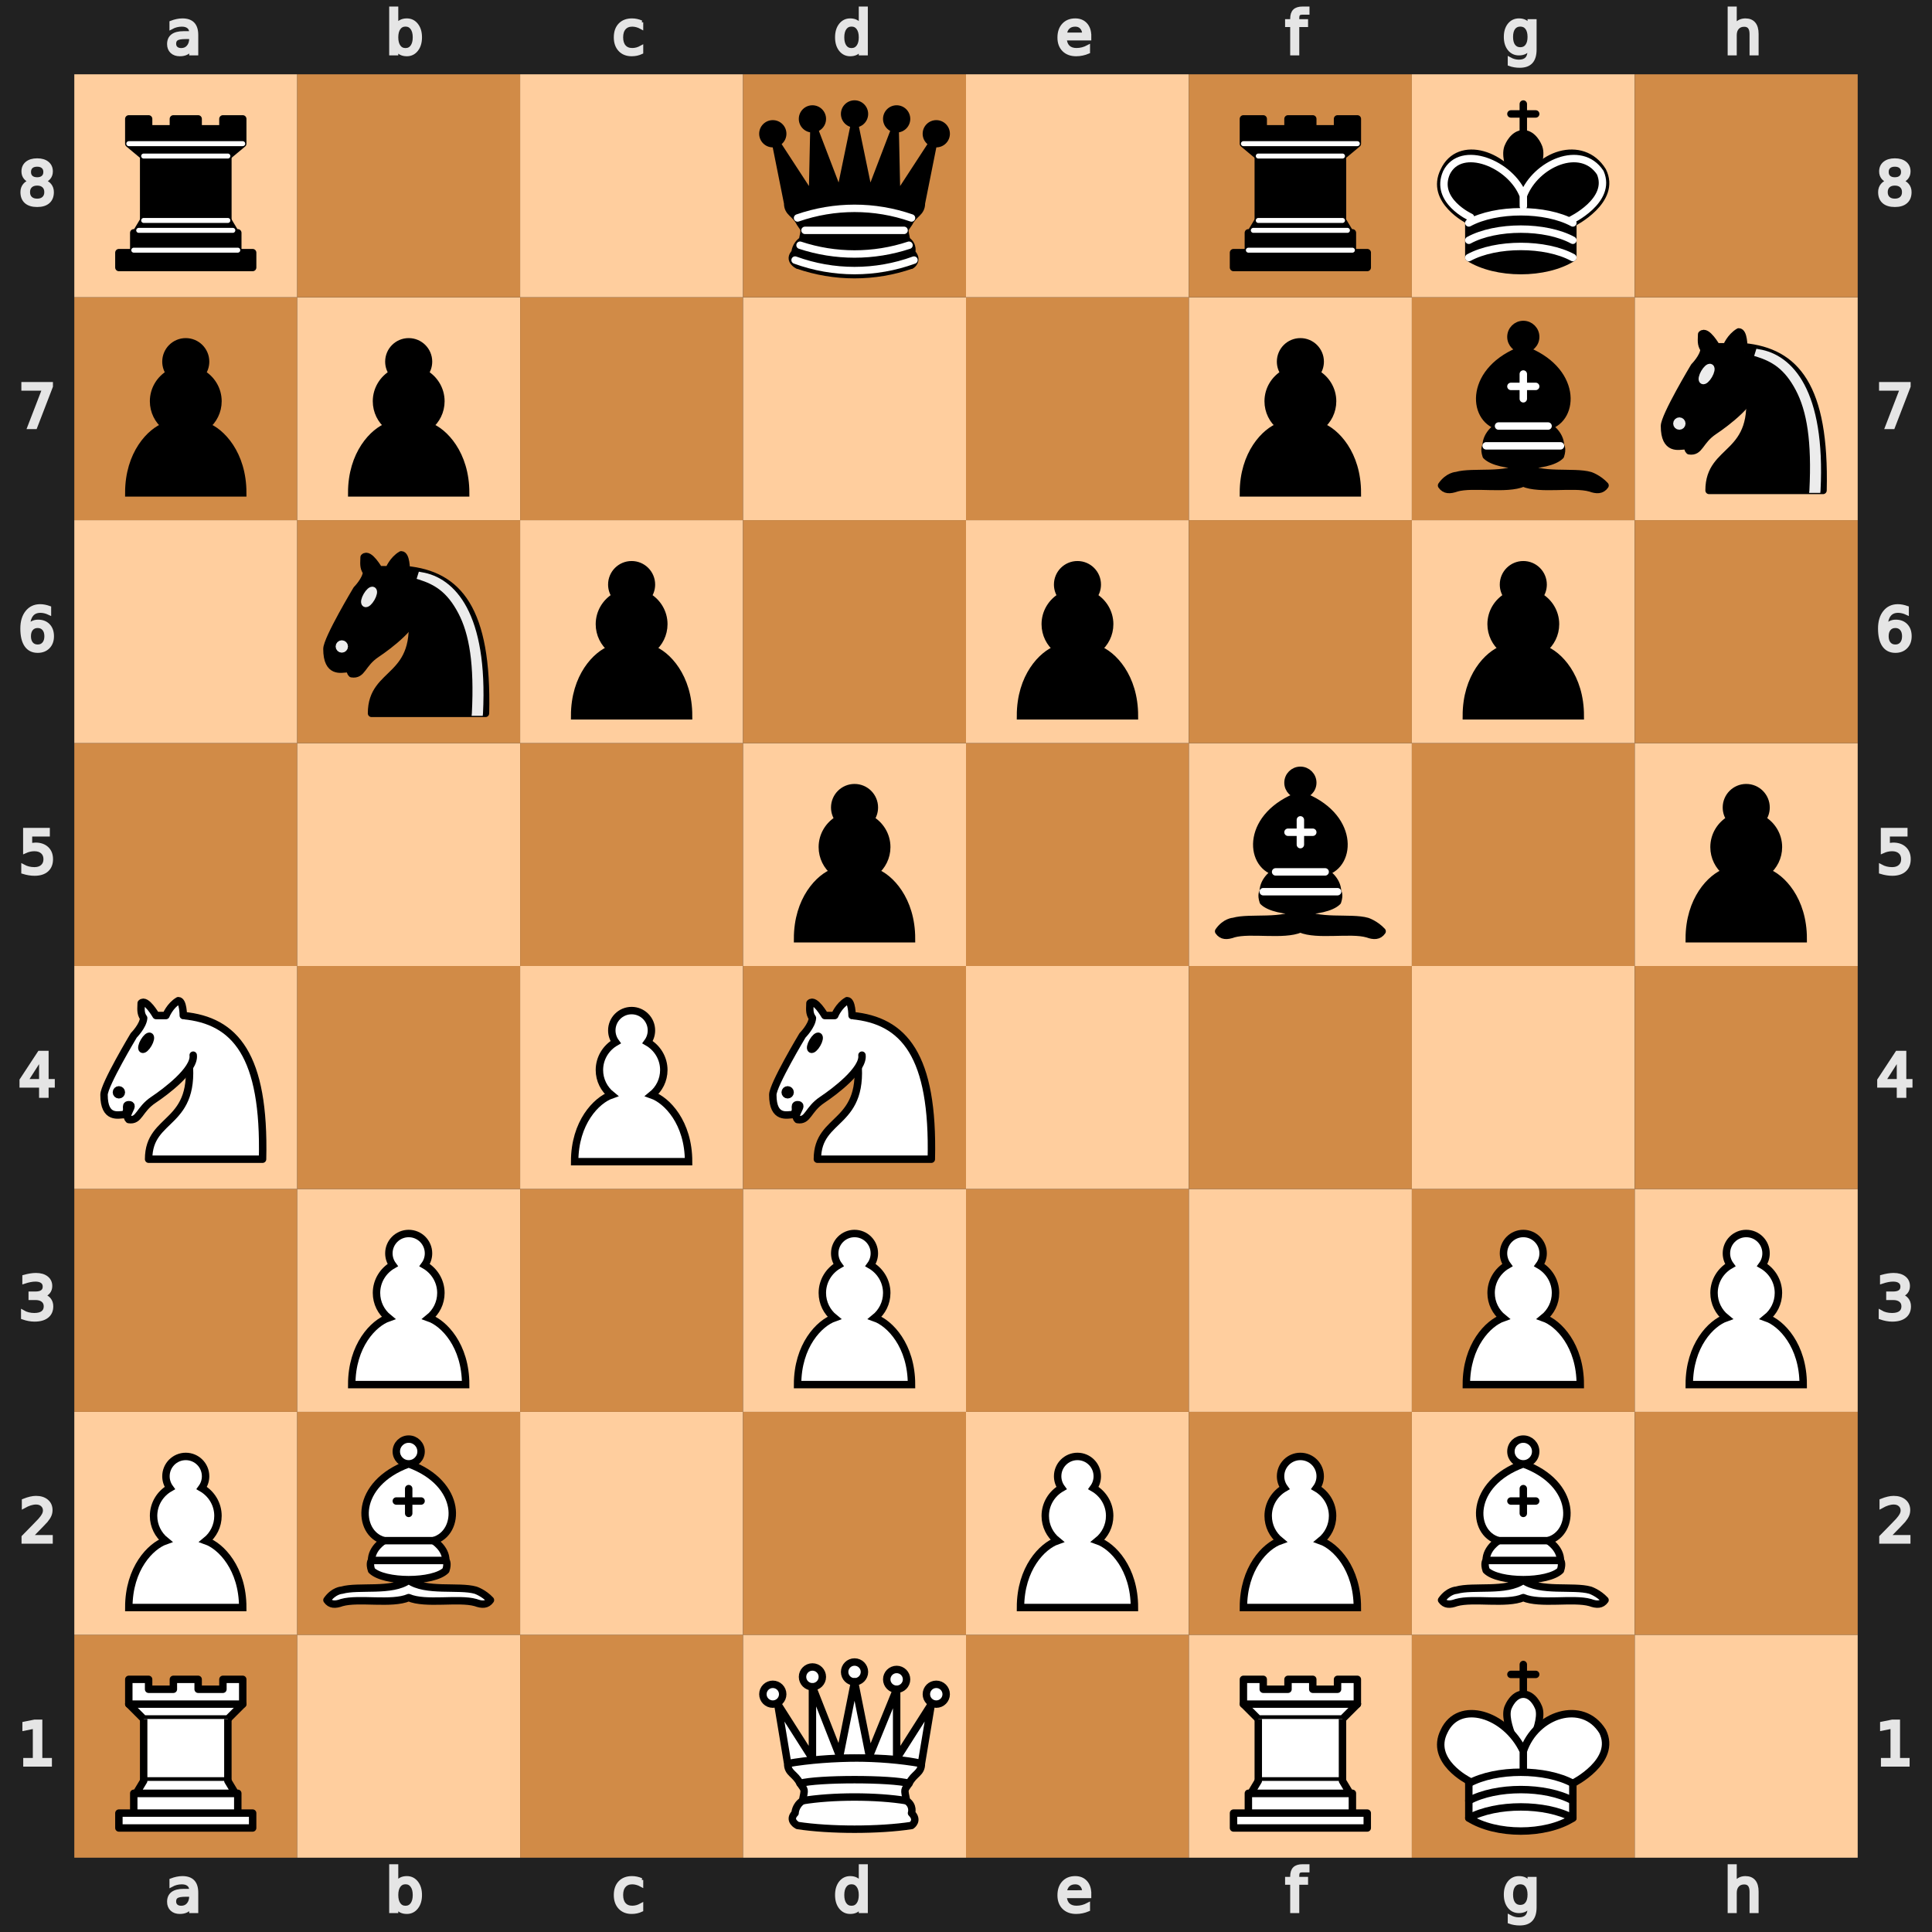
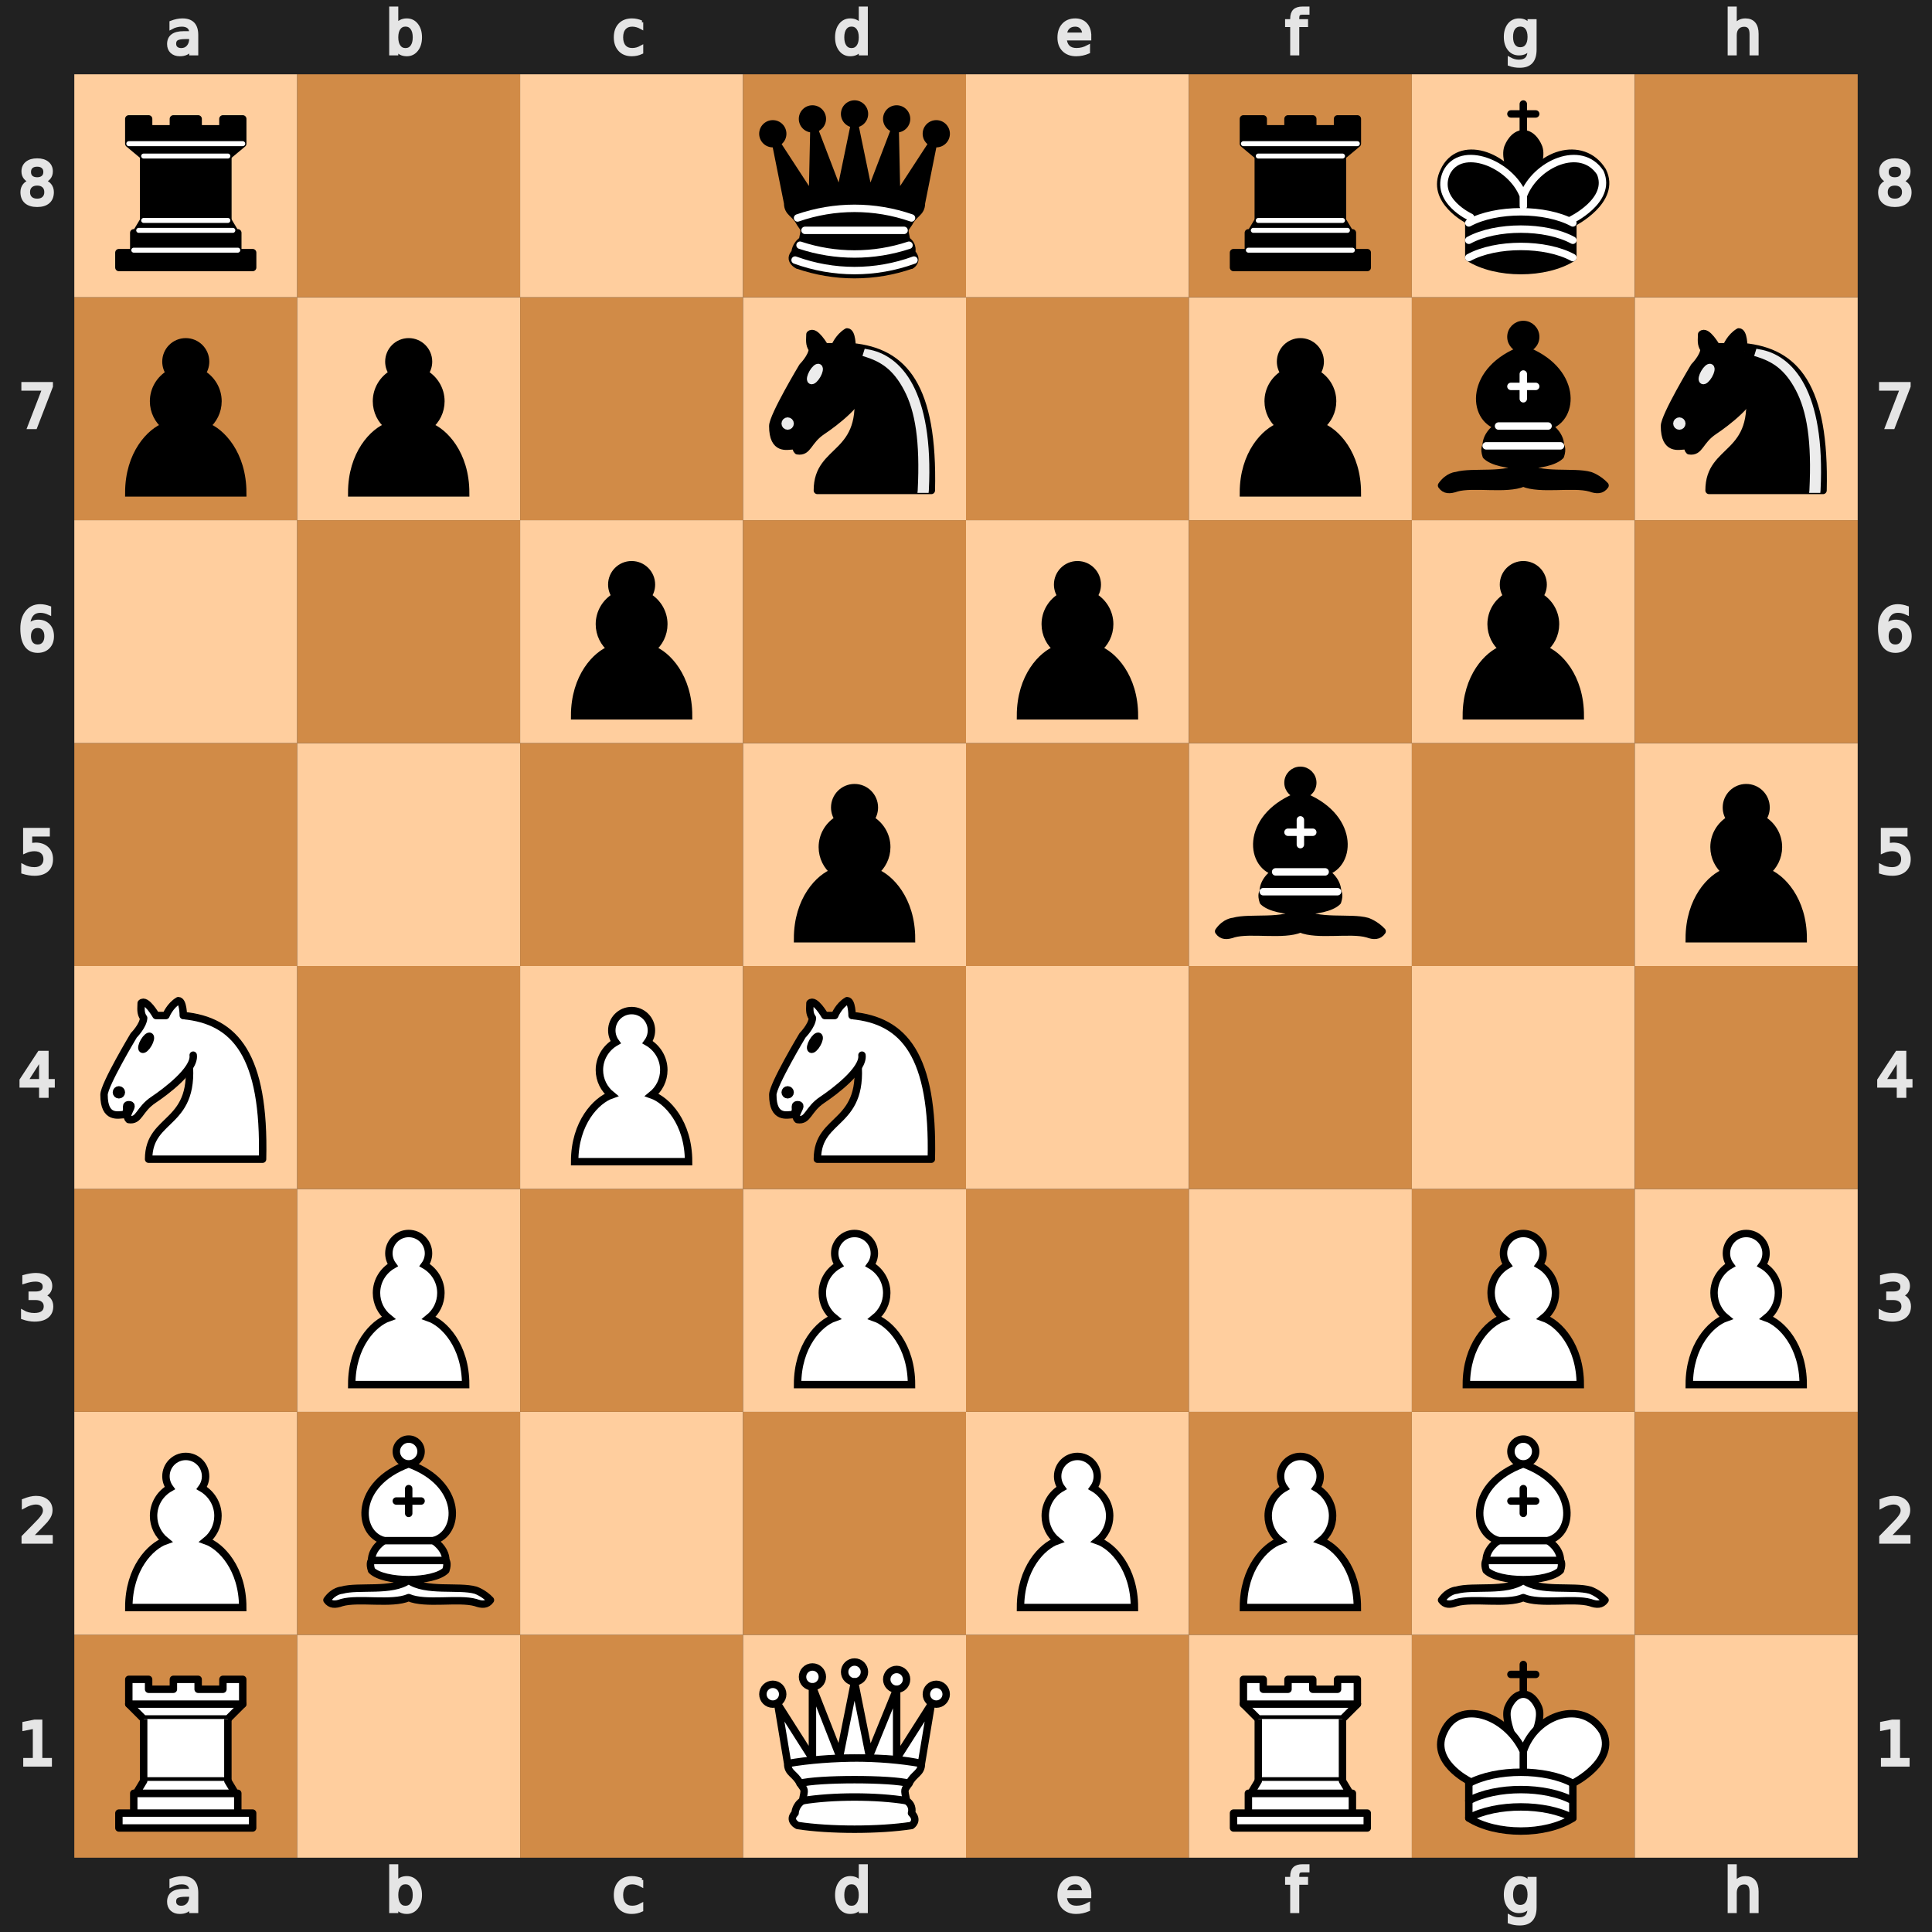
<svg xmlns="http://www.w3.org/2000/svg" xmlns:xlink="http://www.w3.org/1999/xlink" version="1.2" baseProfile="tiny" viewBox="0 0 390 390" width="350" height="350">
  <defs>
    <g id="white-pawn" class="white pawn">
      <path d="M22.5 9c-2.21 0-4 1.79-4 4 0 .89.29 1.71.78 2.38C17.33 16.5 16 18.59 16 21c0 2.03.94 3.84 2.41 5.03-3 1.06-7.41 5.55-7.41 13.47h23c0-7.92-4.41-12.41-7.41-13.47 1.47-1.19 2.41-3 2.41-5.03 0-2.41-1.33-4.5-3.28-5.62.49-.67.78-1.49.78-2.38 0-2.21-1.79-4-4-4z" fill="#fff" stroke="#000" stroke-width="1.5" stroke-linecap="round" />
    </g>
    <g id="white-knight" class="white knight" fill="none" fill-rule="evenodd" stroke="#000" stroke-width="1.5" stroke-linecap="round" stroke-linejoin="round">
      <path d="M 22,10 C 32.5,11 38.5,18 38,39 L 15,39 C 15,30 25,32.5 23,18" style="fill:#ffffff; stroke:#000000;" />
      <path d="M 24,18 C 24.38,20.91 18.45,25.37 16,27 C 13,29 13.18,31.34 11,31 C 9.958,30.06 12.41,27.96 11,28 C 10,28 11.19,29.23 10,30 C 9,30 5.997,31 6,26 C 6,24 12,14 12,14 C 12,14 13.89,12.1 14,10.5 C 13.27,9.506 13.5,8.5 13.5,7.5 C 14.5,6.5 16.5,10 16.5,10 L 18.5,10 C 18.5,10 19.28,8.008 21,7 C 22,7 22,10 22,10" style="fill:#ffffff; stroke:#000000;" />
      <path d="M 9.5 25.5 A 0.5 0.5 0 1 1 8.5,25.5 A 0.5 0.5 0 1 1 9.5 25.5 z" style="fill:#000000; stroke:#000000;" />
      <path d="M 15 15.5 A 0.5 1.5 0 1 1 14,15.5 A 0.5 1.5 0 1 1 15 15.5 z" transform="matrix(0.866,0.5,-0.5,0.866,9.693,-5.173)" style="fill:#000000; stroke:#000000;" />
    </g>
    <g id="white-bishop" class="white bishop" fill="none" fill-rule="evenodd" stroke="#000" stroke-width="1.5" stroke-linecap="round" stroke-linejoin="round">
      <g fill="#fff" stroke-linecap="butt">
        <path d="M9 36c3.39-.97 10.11.43 13.5-2 3.39 2.43 10.11 1.03 13.5 2 0 0 1.65.54 3 2-.68.97-1.65.99-3 .5-3.39-.97-10.11.46-13.5-1-3.39 1.46-10.11.03-13.5 1-1.354.49-2.323.47-3-.5 1.354-1.94 3-2 3-2zM15 32c2.5 2.5 12.5 2.5 15 0 .5-1.5 0-2 0-2 0-2.5-2.5-4-2.5-4 5.5-1.5 6-11.5-5-15.5-11 4-10.5 14-5 15.5 0 0-2.5 1.5-2.5 4 0 0-.5.5 0 2zM25 8a2.5 2.5 0 1 1-5 0 2.5 2.5 0 1 1 5 0z" />
      </g>
      <path d="M17.5 26h10M15 30h15m-7.5-14.5v5M20 18h5" stroke-linejoin="miter" />
    </g>
    <g id="white-rook" class="white rook" fill="#fff" fill-rule="evenodd" stroke="#000" stroke-width="1.5" stroke-linecap="round" stroke-linejoin="round">
      <path d="M9 39h27v-3H9v3zM12 36v-4h21v4H12zM11 14V9h4v2h5V9h5v2h5V9h4v5" stroke-linecap="butt" />
      <path d="M34 14l-3 3H14l-3-3" />
      <path d="M31 17v12.5H14V17" stroke-linecap="butt" stroke-linejoin="miter" />
      <path d="M31 29.5l1.5 2.5h-20l1.5-2.5" />
      <path d="M11 14h23" fill="none" stroke-linejoin="miter" />
    </g>
    <g id="white-queen" class="white queen" fill="#fff" fill-rule="evenodd" stroke="#000" stroke-width="1.5" stroke-linecap="round" stroke-linejoin="round">
      <path d="M8 12a2 2 0 1 1-4 0 2 2 0 1 1 4 0zM24.5 7.5a2 2 0 1 1-4 0 2 2 0 1 1 4 0zM41 12a2 2 0 1 1-4 0 2 2 0 1 1 4 0zM16 8.5a2 2 0 1 1-4 0 2 2 0 1 1 4 0zM33 9a2 2 0 1 1-4 0 2 2 0 1 1 4 0z" />
      <path d="M9 26c8.5-1.5 21-1.5 27 0l2-12-7 11V11l-5.5 13.5-3-15-3 15-5.5-14V25L7 14l2 12zM9 26c0 2 1.5 2 2.5 4 1 1.5 1 1 .5 3.5-1.5 1-1.5 2.5-1.5 2.5-1.5 1.5.5 2.5.5 2.5 6.5 1 16.5 1 23 0 0 0 1.5-1 0-2.5 0 0 .5-1.5-1-2.5-.5-2.5-.5-2 .5-3.5 1-2 2.5-2 2.5-4-8.5-1.5-18.5-1.5-27 0z" stroke-linecap="butt" />
      <path d="M11.5 30c3.5-1 18.5-1 22 0M12 33.5c6-1 15-1 21 0" fill="none" />
    </g>
    <g id="white-king" class="white king" fill="none" fill-rule="evenodd" stroke="#000" stroke-width="1.5" stroke-linecap="round" stroke-linejoin="round">
      <path d="M22.5 11.63V6M20 8h5" stroke-linejoin="miter" />
      <path d="M22.5 25s4.5-7.5 3-10.5c0 0-1-2.5-3-2.5s-3 2.5-3 2.5c-1.5 3 3 10.5 3 10.5" fill="#fff" stroke-linecap="butt" stroke-linejoin="miter" />
      <path d="M11.5 37c5.5 3.5 15.5 3.5 21 0v-7s9-4.5 6-10.5c-4-6.5-13.5-3.5-16 4V27v-3.5c-3.5-7.5-13-10.5-16-4-3 6 5 10 5 10V37z" fill="#fff" />
      <path d="M11.5 30c5.5-3 15.5-3 21 0m-21 3.5c5.5-3 15.5-3 21 0m-21 3.5c5.5-3 15.5-3 21 0" />
    </g>
    <g id="black-pawn" class="black pawn">
      <path d="M22.5 9c-2.21 0-4 1.79-4 4 0 .89.29 1.71.78 2.38C17.33 16.5 16 18.59 16 21c0 2.03.94 3.84 2.41 5.03-3 1.06-7.41 5.55-7.41 13.47h23c0-7.92-4.41-12.41-7.41-13.47 1.47-1.19 2.41-3 2.41-5.03 0-2.41-1.33-4.5-3.28-5.62.49-.67.78-1.49.78-2.38 0-2.21-1.79-4-4-4z" stroke="#000" stroke-width="1.5" stroke-linecap="round" />
    </g>
    <g id="black-knight" class="black knight" fill="none" fill-rule="evenodd" stroke="#000" stroke-width="1.5" stroke-linecap="round" stroke-linejoin="round">
      <path d="M 22,10 C 32.5,11 38.5,18 38,39 L 15,39 C 15,30 25,32.5 23,18" style="fill:#000000; stroke:#000000;" />
      <path d="M 24,18 C 24.38,20.91 18.45,25.37 16,27 C 13,29 13.18,31.34 11,31 C 9.958,30.06 12.41,27.96 11,28 C 10,28 11.19,29.23 10,30 C 9,30 5.997,31 6,26 C 6,24 12,14 12,14 C 12,14 13.89,12.1 14,10.5 C 13.27,9.506 13.5,8.5 13.5,7.5 C 14.5,6.5 16.5,10 16.5,10 L 18.5,10 C 18.5,10 19.28,8.008 21,7 C 22,7 22,10 22,10" style="fill:#000000; stroke:#000000;" />
      <path d="M 9.5 25.5 A 0.5 0.5 0 1 1 8.5,25.5 A 0.5 0.5 0 1 1 9.5 25.5 z" style="fill:#ececec; stroke:#ececec;" />
      <path d="M 15 15.5 A 0.5 1.5 0 1 1 14,15.5 A 0.5 1.5 0 1 1 15 15.5 z" transform="matrix(0.866,0.5,-0.5,0.866,9.693,-5.173)" style="fill:#ececec; stroke:#ececec;" />
      <path d="M 24.55,10.4 L 24.1,11.85 L 24.6,12 C 27.75,13 30.25,14.49 32.5,18.75 C 34.75,23.01 35.75,29.06 35.25,39 L 35.2,39.5 L 37.45,39.5 L 37.5,39 C 38,28.94 36.62,22.15 34.25,17.66 C 31.88,13.17 28.46,11.02 25.06,10.5 L 24.55,10.4 z " style="fill:#ececec; stroke:none;" />
    </g>
    <g id="black-bishop" class="black bishop" fill="none" fill-rule="evenodd" stroke="#000" stroke-width="1.5" stroke-linecap="round" stroke-linejoin="round">
      <path d="M9 36c3.39-.97 10.11.43 13.5-2 3.39 2.43 10.11 1.03 13.5 2 0 0 1.65.54 3 2-.68.97-1.65.99-3 .5-3.39-.97-10.11.46-13.5-1-3.39 1.46-10.11.03-13.5 1-1.354.49-2.323.47-3-.5 1.354-1.94 3-2 3-2zm6-4c2.5 2.5 12.5 2.5 15 0 .5-1.5 0-2 0-2 0-2.5-2.5-4-2.5-4 5.5-1.5 6-11.5-5-15.5-11 4-10.5 14-5 15.5 0 0-2.5 1.5-2.5 4 0 0-.5.5 0 2zM25 8a2.5 2.5 0 1 1-5 0 2.5 2.5 0 1 1 5 0z" fill="#000" stroke-linecap="butt" />
      <path d="M17.5 26h10M15 30h15m-7.5-14.5v5M20 18h5" stroke="#fff" stroke-linejoin="miter" />
    </g>
    <g id="black-rook" class="black rook" fill="#000" fill-rule="evenodd" stroke="#000" stroke-width="1.5" stroke-linecap="round" stroke-linejoin="round">
      <path d="M9 39h27v-3H9v3zM12.5 32l1.5-2.5h17l1.5 2.5h-20zM12 36v-4h21v4H12z" stroke-linecap="butt" />
      <path d="M14 29.5v-13h17v13H14z" stroke-linecap="butt" stroke-linejoin="miter" />
      <path d="M14 16.5L11 14h23l-3 2.5H14zM11 14V9h4v2h5V9h5v2h5V9h4v5H11z" stroke-linecap="butt" />
      <path d="M12 35.5h21M13 31.5h19M14 29.5h17M14 16.5h17M11 14h23" fill="none" stroke="#fff" stroke-width="1" stroke-linejoin="miter" />
    </g>
    <g id="black-queen" class="black queen" fill="#000" fill-rule="evenodd" stroke="#000" stroke-width="1.5" stroke-linecap="round" stroke-linejoin="round">
      <g fill="#000" stroke="none">
        <circle cx="6" cy="12" r="2.75" />
        <circle cx="14" cy="9" r="2.75" />
        <circle cx="22.5" cy="8" r="2.75" />
        <circle cx="31" cy="9" r="2.75" />
        <circle cx="39" cy="12" r="2.75" />
      </g>
      <path d="M9 26c8.5-1.5 21-1.5 27 0l2.5-12.5L31 25l-.3-14.1-5.2 13.6-3-14.5-3 14.5-5.2-13.6L14 25 6.5 13.5 9 26zM9 26c0 2 1.5 2 2.5 4 1 1.5 1 1 .5 3.5-1.5 1-1.5 2.5-1.5 2.5-1.5 1.5.5 2.5.5 2.5 6.5 1 16.5 1 23 0 0 0 1.5-1 0-2.5 0 0 .5-1.5-1-2.5-.5-2.5-.5-2 .5-3.5 1-2 2.5-2 2.5-4-8.5-1.5-18.5-1.5-27 0z" stroke-linecap="butt" />
      <path d="M11 38.5a35 35 1 0 0 23 0" fill="none" stroke-linecap="butt" />
      <path d="M11 29a35 35 1 0 1 23 0M12.5 31.5h20M11.5 34.5a35 35 1 0 0 22 0M10.5 37.5a35 35 1 0 0 24 0" fill="none" stroke="#fff" />
    </g>
    <g id="black-king" class="black king" fill="none" fill-rule="evenodd" stroke="#000" stroke-width="1.5" stroke-linecap="round" stroke-linejoin="round">
      <path d="M22.5 11.63V6" stroke-linejoin="miter" />
      <path d="M22.5 25s4.5-7.5 3-10.5c0 0-1-2.5-3-2.5s-3 2.5-3 2.5c-1.5 3 3 10.5 3 10.5" fill="#000" stroke-linecap="butt" stroke-linejoin="miter" />
      <path d="M11.5 37c5.5 3.5 15.5 3.5 21 0v-7s9-4.5 6-10.5c-4-6.5-13.5-3.5-16 4V27v-3.5c-3.5-7.5-13-10.5-16-4-3 6 5 10 5 10V37z" fill="#000" />
      <path d="M20 8h5" stroke-linejoin="miter" />
      <path d="M32 29.5s8.5-4 6.03-9.65C34.15 14 25 18 22.5 24.5l.01 2.1-.01-2.1C20 18 9.906 14 6.997 19.85c-2.497 5.65 4.853 9 4.853 9M11.5 30c5.5-3 15.5-3 21 0m-21 3.5c5.5-3 15.5-3 21 0m-21 3.5c5.5-3 15.5-3 21 0" stroke="#fff" />
    </g>
  </defs>
  <rect x="0" y="0" width="390" height="390" fill="#212121" />
  <g transform="translate(20, 0) scale(0.75, 0.75)" fill="#e5e5e5" stroke="#e5e5e5">
    <path d="M23.328 10.016q-1.742 0-2.414.398-.672.398-.672 1.36 0 .765.5 1.218.508.445 1.375.445 1.196 0 1.914-.843.727-.852.727-2.258v-.32zm2.867-.594v4.992h-1.437v-1.328q-.492.797-1.227 1.18-.734.375-1.797.375-1.343 0-2.14-.75-.79-.758-.79-2.024 0-1.476.985-2.226.992-.75 2.953-.75h2.016V8.75q0-.992-.656-1.531-.649-.547-1.829-.547-.75 0-1.46.18-.711.18-1.368.539V6.062q.79-.304 1.532-.453.742-.156 1.445-.156 1.898 0 2.836.984.937.985.937 2.985z" />
  </g>
  <g transform="translate(20, 375) scale(0.75, 0.75)" fill="#e5e5e5" stroke="#e5e5e5">
    <path d="M23.328 10.016q-1.742 0-2.414.398-.672.398-.672 1.36 0 .765.5 1.218.508.445 1.375.445 1.196 0 1.914-.843.727-.852.727-2.258v-.32zm2.867-.594v4.992h-1.437v-1.328q-.492.797-1.227 1.18-.734.375-1.797.375-1.343 0-2.14-.75-.79-.758-.79-2.024 0-1.476.985-2.226.992-.75 2.953-.75h2.016V8.75q0-.992-.656-1.531-.649-.547-1.829-.547-.75 0-1.46.18-.711.18-1.368.539V6.062q.79-.304 1.532-.453.742-.156 1.445-.156 1.898 0 2.836.984.937.985.937 2.985z" />
  </g>
  <g transform="translate(65, 0) scale(0.75, 0.75)" fill="#e5e5e5" stroke="#e5e5e5">
    <path d="M24.922 10.047q0-1.586-.656-2.485-.649-.906-1.79-.906-1.14 0-1.796.906-.649.899-.649 2.485 0 1.586.649 2.492.656.898 1.797.898 1.14 0 1.789-.898.656-.906.656-2.492zm-4.89-3.055q.452-.781 1.14-1.156.695-.383 1.656-.383 1.594 0 2.586 1.266 1 1.265 1 3.328 0 2.062-1 3.328-.992 1.266-2.586 1.266-.96 0-1.656-.375-.688-.383-1.14-1.164v1.312h-1.446V2.258h1.445z" />
  </g>
  <g transform="translate(65, 375) scale(0.75, 0.75)" fill="#e5e5e5" stroke="#e5e5e5">
    <path d="M24.922 10.047q0-1.586-.656-2.485-.649-.906-1.79-.906-1.14 0-1.796.906-.649.899-.649 2.485 0 1.586.649 2.492.656.898 1.797.898 1.14 0 1.789-.898.656-.906.656-2.492zm-4.89-3.055q.452-.781 1.14-1.156.695-.383 1.656-.383 1.594 0 2.586 1.266 1 1.265 1 3.328 0 2.062-1 3.328-.992 1.266-2.586 1.266-.96 0-1.656-.375-.688-.383-1.14-1.164v1.312h-1.446V2.258h1.445z" />
  </g>
  <g transform="translate(110, 0) scale(0.75, 0.75)" fill="#e5e5e5" stroke="#e5e5e5">
    <path d="M25.96 6v1.344q-.608-.336-1.226-.5-.609-.172-1.234-.172-1.398 0-2.172.89-.773.883-.773 2.485 0 1.601.773 2.492.774.883 2.172.883.625 0 1.234-.164.618-.172 1.227-.508v1.328q-.602.281-1.25.422-.64.14-1.367.14-1.977 0-3.14-1.242-1.165-1.242-1.165-3.351 0-2.14 1.172-3.367 1.18-1.227 3.227-1.227.664 0 1.296.14.633.134 1.227.407z" />
  </g>
  <g transform="translate(110, 375) scale(0.75, 0.75)" fill="#e5e5e5" stroke="#e5e5e5">
    <path d="M25.96 6v1.344q-.608-.336-1.226-.5-.609-.172-1.234-.172-1.398 0-2.172.89-.773.883-.773 2.485 0 1.601.773 2.492.774.883 2.172.883.625 0 1.234-.164.618-.172 1.227-.508v1.328q-.602.281-1.25.422-.64.14-1.367.14-1.977 0-3.14-1.242-1.165-1.242-1.165-3.351 0-2.14 1.172-3.367 1.18-1.227 3.227-1.227.664 0 1.296.14.633.134 1.227.407z" />
  </g>
  <g transform="translate(155, 0) scale(0.75, 0.75)" fill="#e5e5e5" stroke="#e5e5e5">
    <path d="M24.973 6.992V2.258h1.437v12.156h-1.437v-1.312q-.453.78-1.149 1.164-.687.375-1.656.375-1.586 0-2.586-1.266-.992-1.266-.992-3.328 0-2.063.992-3.328 1-1.266 2.586-1.266.969 0 1.656.383.696.375 1.149 1.156zm-4.899 3.055q0 1.586.649 2.492.656.898 1.797.898 1.14 0 1.796-.898.657-.906.657-2.492 0-1.586-.657-2.485-.656-.906-1.796-.906-1.141 0-1.797.906-.649.899-.649 2.485z" />
  </g>
  <g transform="translate(155, 375) scale(0.75, 0.75)" fill="#e5e5e5" stroke="#e5e5e5">
    <path d="M24.973 6.992V2.258h1.437v12.156h-1.437v-1.312q-.453.78-1.149 1.164-.687.375-1.656.375-1.586 0-2.586-1.266-.992-1.266-.992-3.328 0-2.063.992-3.328 1-1.266 2.586-1.266.969 0 1.656.383.696.375 1.149 1.156zm-4.899 3.055q0 1.586.649 2.492.656.898 1.797.898 1.14 0 1.796-.898.657-.906.657-2.492 0-1.586-.657-2.485-.656-.906-1.796-.906-1.141 0-1.797.906-.649.899-.649 2.485z" />
  </g>
  <g transform="translate(200, 0) scale(0.75, 0.75)" fill="#e5e5e5" stroke="#e5e5e5">
    <path d="M26.555 9.68v.703h-6.61q.094 1.484.89 2.265.806.774 2.235.774.828 0 1.602-.203.781-.203 1.547-.61v1.36q-.774.328-1.586.5-.813.172-1.649.172-2.093 0-3.32-1.22-1.219-1.218-1.219-3.296 0-2.148 1.157-3.406 1.164-1.266 3.132-1.266 1.766 0 2.79 1.14 1.03 1.134 1.03 3.087zm-1.438-.422q-.015-1.18-.664-1.883-.64-.703-1.703-.703-1.203 0-1.93.68-.718.68-.828 1.914z" />
  </g>
  <g transform="translate(200, 375) scale(0.75, 0.75)" fill="#e5e5e5" stroke="#e5e5e5">
    <path d="M26.555 9.68v.703h-6.61q.094 1.484.89 2.265.806.774 2.235.774.828 0 1.602-.203.781-.203 1.547-.61v1.36q-.774.328-1.586.5-.813.172-1.649.172-2.093 0-3.32-1.22-1.219-1.218-1.219-3.296 0-2.148 1.157-3.406 1.164-1.266 3.132-1.266 1.766 0 2.79 1.14 1.03 1.134 1.03 3.087zm-1.438-.422q-.015-1.18-.664-1.883-.64-.703-1.703-.703-1.203 0-1.93.68-.718.68-.828 1.914z" />
  </g>
  <g transform="translate(245, 0) scale(0.75, 0.75)" fill="#e5e5e5" stroke="#e5e5e5">
    <path d="M25.285 2.258v1.195H23.91q-.773 0-1.078.313-.297.312-.297 1.125v.773h2.367v1.117h-2.367v7.633H21.09V6.781h-1.375V5.664h1.375v-.61q0-1.46.68-2.124.68-.672 2.156-.672z" />
  </g>
  <g transform="translate(245, 375) scale(0.75, 0.75)" fill="#e5e5e5" stroke="#e5e5e5">
    <path d="M25.285 2.258v1.195H23.91q-.773 0-1.078.313-.297.312-.297 1.125v.773h2.367v1.117h-2.367v7.633H21.09V6.781h-1.375V5.664h1.375v-.61q0-1.46.68-2.124.68-.672 2.156-.672z" />
  </g>
  <g transform="translate(290, 0) scale(0.75, 0.75)" fill="#e5e5e5" stroke="#e5e5e5">
    <path d="M24.973 9.937q0-1.562-.649-2.421-.64-.86-1.804-.86-1.157 0-1.805.86-.64.859-.64 2.421 0 1.555.64 2.415.648.859 1.805.859 1.164 0 1.804-.86.649-.859.649-2.414zm1.437 3.391q0 2.234-.992 3.32-.992 1.094-3.04 1.094-.757 0-1.429-.117-.672-.11-1.304-.344v-1.398q.632.344 1.25.508.617.164 1.257.164 1.414 0 2.118-.743.703-.734.703-2.226v-.711q-.446.773-1.141 1.156-.695.383-1.664.383-1.61 0-2.594-1.227-.984-1.226-.984-3.25 0-2.03.984-3.257.985-1.227 2.594-1.227.969 0 1.664.383t1.14 1.156V5.664h1.438z" />
  </g>
  <g transform="translate(290, 375) scale(0.75, 0.75)" fill="#e5e5e5" stroke="#e5e5e5">
    <path d="M24.973 9.937q0-1.562-.649-2.421-.64-.86-1.804-.86-1.157 0-1.805.86-.64.859-.64 2.421 0 1.555.64 2.415.648.859 1.805.859 1.164 0 1.804-.86.649-.859.649-2.414zm1.437 3.391q0 2.234-.992 3.32-.992 1.094-3.04 1.094-.757 0-1.429-.117-.672-.11-1.304-.344v-1.398q.632.344 1.25.508.617.164 1.257.164 1.414 0 2.118-.743.703-.734.703-2.226v-.711q-.446.773-1.141 1.156-.695.383-1.664.383-1.61 0-2.594-1.227-.984-1.226-.984-3.25 0-2.03.984-3.257.985-1.227 2.594-1.227.969 0 1.664.383t1.14 1.156V5.664h1.438z" />
  </g>
  <g transform="translate(335, 0) scale(0.75, 0.75)" fill="#e5e5e5" stroke="#e5e5e5">
    <path d="M26.164 9.133v5.281h-1.437V9.18q0-1.243-.485-1.86-.484-.617-1.453-.617-1.164 0-1.836.742-.672.742-.672 2.024v4.945h-1.445V2.258h1.445v4.765q.516-.789 1.211-1.18.703-.39 1.617-.39 1.508 0 2.282.938.773.93.773 2.742z" />
  </g>
  <g transform="translate(335, 375) scale(0.75, 0.75)" fill="#e5e5e5" stroke="#e5e5e5">
    <path d="M26.164 9.133v5.281h-1.437V9.18q0-1.243-.485-1.86-.484-.617-1.453-.617-1.164 0-1.836.742-.672.742-.672 2.024v4.945h-1.445V2.258h1.445v4.765q.516-.789 1.211-1.18.703-.39 1.617-.39 1.508 0 2.282.938.773.93.773 2.742z" />
  </g>
  <g transform="translate(0, 335) scale(0.75, 0.75)" fill="#e5e5e5" stroke="#e5e5e5">
    <path d="M6.754 26.996h2.578v-8.898l-2.805.562v-1.437l2.79-.563h1.578v10.336h2.578v1.328h-6.72z" />
  </g>
  <g transform="translate(375, 335) scale(0.75, 0.75)" fill="#e5e5e5" stroke="#e5e5e5">
    <path d="M6.754 26.996h2.578v-8.898l-2.805.562v-1.437l2.79-.563h1.578v10.336h2.578v1.328h-6.72z" />
  </g>
  <g transform="translate(0, 290) scale(0.75, 0.75)" fill="#e5e5e5" stroke="#e5e5e5">
    <path d="M8.195 26.996h5.508v1.328H6.297v-1.328q.898-.93 2.445-2.492 1.555-1.57 1.953-2.024.758-.851 1.055-1.437.305-.594.305-1.164 0-.93-.657-1.516-.648-.586-1.695-.586-.742 0-1.57.258-.82.258-1.758.781v-1.593q.953-.383 1.781-.578.828-.196 1.516-.196 1.812 0 2.89.906 1.079.907 1.079 2.422 0 .72-.274 1.368-.265.64-.976 1.515-.196.227-1.243 1.313-1.046 1.078-2.953 3.023z" />
  </g>
  <g transform="translate(375, 290) scale(0.75, 0.75)" fill="#e5e5e5" stroke="#e5e5e5">
    <path d="M8.195 26.996h5.508v1.328H6.297v-1.328q.898-.93 2.445-2.492 1.555-1.57 1.953-2.024.758-.851 1.055-1.437.305-.594.305-1.164 0-.93-.657-1.516-.648-.586-1.695-.586-.742 0-1.57.258-.82.258-1.758.781v-1.593q.953-.383 1.781-.578.828-.196 1.516-.196 1.812 0 2.89.906 1.079.907 1.079 2.422 0 .72-.274 1.368-.265.64-.976 1.515-.196.227-1.243 1.313-1.046 1.078-2.953 3.023z" />
  </g>
  <g transform="translate(0, 245) scale(0.75, 0.75)" fill="#e5e5e5" stroke="#e5e5e5">
    <path d="M11.434 22.035q1.132.242 1.765 1.008.64.766.64 1.89 0 1.727-1.187 2.672-1.187.946-3.375.946-.734 0-1.515-.149-.774-.14-1.602-.43V26.45q.656.383 1.438.578.78.196 1.632.196 1.485 0 2.258-.586.782-.586.782-1.703 0-1.032-.727-1.61-.719-.586-2.008-.586h-1.36v-1.297h1.423q1.164 0 1.78-.46.618-.47.618-1.344 0-.899-.64-1.375-.633-.485-1.82-.485-.65 0-1.391.141-.743.14-1.633.437V16.95q.898-.25 1.68-.375.788-.125 1.484-.125 1.797 0 2.844.82 1.046.813 1.046 2.204 0 .968-.554 1.64-.555.664-1.578.922z" />
  </g>
  <g transform="translate(375, 245) scale(0.75, 0.75)" fill="#e5e5e5" stroke="#e5e5e5">
    <path d="M11.434 22.035q1.132.242 1.765 1.008.64.766.64 1.89 0 1.727-1.187 2.672-1.187.946-3.375.946-.734 0-1.515-.149-.774-.14-1.602-.43V26.45q.656.383 1.438.578.78.196 1.632.196 1.485 0 2.258-.586.782-.586.782-1.703 0-1.032-.727-1.61-.719-.586-2.008-.586h-1.36v-1.297h1.423q1.164 0 1.78-.46.618-.47.618-1.344 0-.899-.64-1.375-.633-.485-1.82-.485-.65 0-1.391.141-.743.14-1.633.437V16.95q.898-.25 1.68-.375.788-.125 1.484-.125 1.797 0 2.844.82 1.046.813 1.046 2.204 0 .968-.554 1.64-.555.664-1.578.922z" />
  </g>
  <g transform="translate(0, 200) scale(0.75, 0.75)" fill="#e5e5e5" stroke="#e5e5e5">
    <path d="M11.016 18.035L7.03 24.262h3.985zm-.414-1.375h1.984v7.602h1.664v1.312h-1.664v2.75h-1.57v-2.75H5.75v-1.523z" />
  </g>
  <g transform="translate(375, 200) scale(0.75, 0.75)" fill="#e5e5e5" stroke="#e5e5e5">
    <path d="M11.016 18.035L7.03 24.262h3.985zm-.414-1.375h1.984v7.602h1.664v1.312h-1.664v2.75h-1.57v-2.75H5.75v-1.523z" />
  </g>
  <g transform="translate(0, 155) scale(0.75, 0.75)" fill="#e5e5e5" stroke="#e5e5e5">
    <path d="M6.719 16.66h6.195v1.328h-4.75v2.86q.344-.118.688-.172.343-.063.687-.063 1.953 0 3.094 1.07 1.14 1.07 1.14 2.899 0 1.883-1.171 2.93-1.172 1.039-3.305 1.039-.735 0-1.5-.125-.758-.125-1.57-.375v-1.586q.703.383 1.453.57.75.188 1.586.188 1.351 0 2.14-.711.79-.711.79-1.93 0-1.219-.79-1.93-.789-.71-2.14-.71-.633 0-1.266.14-.625.14-1.281.438z" />
  </g>
  <g transform="translate(375, 155) scale(0.75, 0.75)" fill="#e5e5e5" stroke="#e5e5e5">
    <path d="M6.719 16.66h6.195v1.328h-4.75v2.86q.344-.118.688-.172.343-.063.687-.063 1.953 0 3.094 1.07 1.14 1.07 1.14 2.899 0 1.883-1.171 2.93-1.172 1.039-3.305 1.039-.735 0-1.5-.125-.758-.125-1.57-.375v-1.586q.703.383 1.453.57.75.188 1.586.188 1.351 0 2.14-.711.79-.711.79-1.93 0-1.219-.79-1.93-.789-.71-2.14-.71-.633 0-1.266.14-.625.14-1.281.438z" />
  </g>
  <g transform="translate(0, 110) scale(0.75, 0.75)" fill="#e5e5e5" stroke="#e5e5e5">
    <path d="M10.137 21.863q-1.063 0-1.688.727-.617.726-.617 1.992 0 1.258.617 1.992.625.727 1.688.727 1.062 0 1.68-.727.624-.734.624-1.992 0-1.266-.625-1.992-.617-.727-1.68-.727zm3.133-4.945v1.437q-.594-.28-1.204-.43-.601-.148-1.195-.148-1.562 0-2.39 1.055-.82 1.055-.938 3.188.46-.68 1.156-1.04.696-.367 1.531-.367 1.758 0 2.774 1.07 1.023 1.063 1.023 2.899 0 1.797-1.062 2.883-1.063 1.086-2.828 1.086-2.024 0-3.094-1.547-1.07-1.555-1.07-4.5 0-2.766 1.312-4.406 1.313-1.649 3.524-1.649.593 0 1.195.117.61.118 1.266.352z" />
  </g>
  <g transform="translate(375, 110) scale(0.75, 0.75)" fill="#e5e5e5" stroke="#e5e5e5">
    <path d="M10.137 21.863q-1.063 0-1.688.727-.617.726-.617 1.992 0 1.258.617 1.992.625.727 1.688.727 1.062 0 1.68-.727.624-.734.624-1.992 0-1.266-.625-1.992-.617-.727-1.68-.727zm3.133-4.945v1.437q-.594-.28-1.204-.43-.601-.148-1.195-.148-1.562 0-2.39 1.055-.82 1.055-.938 3.188.46-.68 1.156-1.04.696-.367 1.531-.367 1.758 0 2.774 1.07 1.023 1.063 1.023 2.899 0 1.797-1.062 2.883-1.063 1.086-2.828 1.086-2.024 0-3.094-1.547-1.07-1.555-1.07-4.5 0-2.766 1.312-4.406 1.313-1.649 3.524-1.649.593 0 1.195.117.61.118 1.266.352z" />
  </g>
  <g transform="translate(0, 65) scale(0.75, 0.75)" fill="#e5e5e5" stroke="#e5e5e5">
    <path d="M6.25 16.66h7.5v.672L9.516 28.324H7.867l3.985-10.336H6.25z" />
  </g>
  <g transform="translate(375, 65) scale(0.75, 0.75)" fill="#e5e5e5" stroke="#e5e5e5">
    <path d="M6.25 16.66h7.5v.672L9.516 28.324H7.867l3.985-10.336H6.25z" />
  </g>
  <g transform="translate(0, 20) scale(0.75, 0.75)" fill="#e5e5e5" stroke="#e5e5e5">
    <path d="M10 22.785q-1.125 0-1.773.602-.641.601-.641 1.656t.64 1.656q.649.602 1.774.602t1.773-.602q.649-.61.649-1.656 0-1.055-.649-1.656-.64-.602-1.773-.602zm-1.578-.672q-1.016-.25-1.586-.945-.563-.695-.563-1.695 0-1.399.993-2.211 1-.813 2.734-.813 1.742 0 2.734.813.993.812.993 2.21 0 1-.57 1.696-.563.695-1.571.945 1.14.266 1.773 1.04.641.773.641 1.89 0 1.695-1.04 2.602-1.03.906-2.96.906t-2.969-.906Q6 26.738 6 25.043q0-1.117.64-1.89.641-.774 1.782-1.04zm-.578-2.492q0 .906.562 1.414.57.508 1.594.508 1.016 0 1.586-.508.578-.508.578-1.414 0-.906-.578-1.414-.57-.508-1.586-.508-1.023 0-1.594.508-.562.508-.562 1.414z" />
  </g>
  <g transform="translate(375, 20) scale(0.75, 0.75)" fill="#e5e5e5" stroke="#e5e5e5">
    <path d="M10 22.785q-1.125 0-1.773.602-.641.601-.641 1.656t.64 1.656q.649.602 1.774.602t1.773-.602q.649-.61.649-1.656 0-1.055-.649-1.656-.64-.602-1.773-.602zm-1.578-.672q-1.016-.25-1.586-.945-.563-.695-.563-1.695 0-1.399.993-2.211 1-.813 2.734-.813 1.742 0 2.734.813.993.812.993 2.21 0 1-.57 1.696-.563.695-1.571.945 1.14.266 1.773 1.04.641.773.641 1.89 0 1.695-1.04 2.602-1.03.906-2.96.906t-2.969-.906Q6 26.738 6 25.043q0-1.117.64-1.89.641-.774 1.782-1.04zm-.578-2.492q0 .906.562 1.414.57.508 1.594.508 1.016 0 1.586-.508.578-.508.578-1.414 0-.906-.578-1.414-.57-.508-1.586-.508-1.023 0-1.594.508-.562.508-.562 1.414z" />
  </g>
  <rect x="15" y="330" width="45" height="45" class="square dark a1" stroke="none" fill="#d18b47" />
  <rect x="60" y="330" width="45" height="45" class="square light b1" stroke="none" fill="#ffce9e" />
  <rect x="105" y="330" width="45" height="45" class="square dark c1" stroke="none" fill="#d18b47" />
  <rect x="150" y="330" width="45" height="45" class="square light d1" stroke="none" fill="#ffce9e" />
  <rect x="195" y="330" width="45" height="45" class="square dark e1" stroke="none" fill="#d18b47" />
  <rect x="240" y="330" width="45" height="45" class="square light f1" stroke="none" fill="#ffce9e" />
  <rect x="285" y="330" width="45" height="45" class="square dark g1" stroke="none" fill="#d18b47" />
  <rect x="330" y="330" width="45" height="45" class="square light h1" stroke="none" fill="#ffce9e" />
  <rect x="15" y="285" width="45" height="45" class="square light a2" stroke="none" fill="#ffce9e" />
  <rect x="60" y="285" width="45" height="45" class="square dark b2" stroke="none" fill="#d18b47" />
  <rect x="105" y="285" width="45" height="45" class="square light c2" stroke="none" fill="#ffce9e" />
  <rect x="150" y="285" width="45" height="45" class="square dark d2" stroke="none" fill="#d18b47" />
  <rect x="195" y="285" width="45" height="45" class="square light e2" stroke="none" fill="#ffce9e" />
  <rect x="240" y="285" width="45" height="45" class="square dark f2" stroke="none" fill="#d18b47" />
  <rect x="285" y="285" width="45" height="45" class="square light g2" stroke="none" fill="#ffce9e" />
  <rect x="330" y="285" width="45" height="45" class="square dark h2" stroke="none" fill="#d18b47" />
  <rect x="15" y="240" width="45" height="45" class="square dark a3" stroke="none" fill="#d18b47" />
  <rect x="60" y="240" width="45" height="45" class="square light b3" stroke="none" fill="#ffce9e" />
  <rect x="105" y="240" width="45" height="45" class="square dark c3" stroke="none" fill="#d18b47" />
  <rect x="150" y="240" width="45" height="45" class="square light d3" stroke="none" fill="#ffce9e" />
  <rect x="195" y="240" width="45" height="45" class="square dark e3" stroke="none" fill="#d18b47" />
  <rect x="240" y="240" width="45" height="45" class="square light f3" stroke="none" fill="#ffce9e" />
  <rect x="285" y="240" width="45" height="45" class="square dark g3" stroke="none" fill="#d18b47" />
  <rect x="330" y="240" width="45" height="45" class="square light h3" stroke="none" fill="#ffce9e" />
  <rect x="15" y="195" width="45" height="45" class="square light a4" stroke="none" fill="#ffce9e" />
  <rect x="60" y="195" width="45" height="45" class="square dark b4" stroke="none" fill="#d18b47" />
  <rect x="105" y="195" width="45" height="45" class="square light c4" stroke="none" fill="#ffce9e" />
  <rect x="150" y="195" width="45" height="45" class="square dark d4" stroke="none" fill="#d18b47" />
  <rect x="195" y="195" width="45" height="45" class="square light e4" stroke="none" fill="#ffce9e" />
  <rect x="240" y="195" width="45" height="45" class="square dark f4" stroke="none" fill="#d18b47" />
  <rect x="285" y="195" width="45" height="45" class="square light g4" stroke="none" fill="#ffce9e" />
  <rect x="330" y="195" width="45" height="45" class="square dark h4" stroke="none" fill="#d18b47" />
  <rect x="15" y="150" width="45" height="45" class="square dark a5" stroke="none" fill="#d18b47" />
  <rect x="60" y="150" width="45" height="45" class="square light b5" stroke="none" fill="#ffce9e" />
  <rect x="105" y="150" width="45" height="45" class="square dark c5" stroke="none" fill="#d18b47" />
  <rect x="150" y="150" width="45" height="45" class="square light d5" stroke="none" fill="#ffce9e" />
  <rect x="195" y="150" width="45" height="45" class="square dark e5" stroke="none" fill="#d18b47" />
  <rect x="240" y="150" width="45" height="45" class="square light f5" stroke="none" fill="#ffce9e" />
  <rect x="285" y="150" width="45" height="45" class="square dark g5" stroke="none" fill="#d18b47" />
  <rect x="330" y="150" width="45" height="45" class="square light h5" stroke="none" fill="#ffce9e" />
  <rect x="15" y="105" width="45" height="45" class="square light a6" stroke="none" fill="#ffce9e" />
  <rect x="60" y="105" width="45" height="45" class="square dark b6" stroke="none" fill="#d18b47" />
  <rect x="105" y="105" width="45" height="45" class="square light c6" stroke="none" fill="#ffce9e" />
  <rect x="150" y="105" width="45" height="45" class="square dark d6" stroke="none" fill="#d18b47" />
  <rect x="195" y="105" width="45" height="45" class="square light e6" stroke="none" fill="#ffce9e" />
  <rect x="240" y="105" width="45" height="45" class="square dark f6" stroke="none" fill="#d18b47" />
  <rect x="285" y="105" width="45" height="45" class="square light g6" stroke="none" fill="#ffce9e" />
  <rect x="330" y="105" width="45" height="45" class="square dark h6" stroke="none" fill="#d18b47" />
  <rect x="15" y="60" width="45" height="45" class="square dark a7" stroke="none" fill="#d18b47" />
  <rect x="60" y="60" width="45" height="45" class="square light b7" stroke="none" fill="#ffce9e" />
  <rect x="105" y="60" width="45" height="45" class="square dark c7" stroke="none" fill="#d18b47" />
  <rect x="150" y="60" width="45" height="45" class="square light d7" stroke="none" fill="#ffce9e" />
  <rect x="195" y="60" width="45" height="45" class="square dark e7" stroke="none" fill="#d18b47" />
  <rect x="240" y="60" width="45" height="45" class="square light f7" stroke="none" fill="#ffce9e" />
  <rect x="285" y="60" width="45" height="45" class="square dark g7" stroke="none" fill="#d18b47" />
  <rect x="330" y="60" width="45" height="45" class="square light h7" stroke="none" fill="#ffce9e" />
  <rect x="15" y="15" width="45" height="45" class="square light a8" stroke="none" fill="#ffce9e" />
  <rect x="60" y="15" width="45" height="45" class="square dark b8" stroke="none" fill="#d18b47" />
  <rect x="105" y="15" width="45" height="45" class="square light c8" stroke="none" fill="#ffce9e" />
  <rect x="150" y="15" width="45" height="45" class="square dark d8" stroke="none" fill="#d18b47" />
  <rect x="195" y="15" width="45" height="45" class="square light e8" stroke="none" fill="#ffce9e" />
  <rect x="240" y="15" width="45" height="45" class="square dark f8" stroke="none" fill="#d18b47" />
  <rect x="285" y="15" width="45" height="45" class="square light g8" stroke="none" fill="#ffce9e" />
  <rect x="330" y="15" width="45" height="45" class="square dark h8" stroke="none" fill="#d18b47" />
  <use href="#white-rook" xlink:href="#white-rook" transform="translate(15, 330)" />
  <use href="#white-queen" xlink:href="#white-queen" transform="translate(150, 330)" />
  <use href="#white-rook" xlink:href="#white-rook" transform="translate(240, 330)" />
  <use href="#white-king" xlink:href="#white-king" transform="translate(285, 330)" />
  <use href="#white-pawn" xlink:href="#white-pawn" transform="translate(15, 285)" />
  <use href="#white-bishop" xlink:href="#white-bishop" transform="translate(60, 285)" />
  <use href="#white-pawn" xlink:href="#white-pawn" transform="translate(195, 285)" />
  <use href="#white-pawn" xlink:href="#white-pawn" transform="translate(240, 285)" />
  <use href="#white-bishop" xlink:href="#white-bishop" transform="translate(285, 285)" />
  <use href="#white-pawn" xlink:href="#white-pawn" transform="translate(60, 240)" />
  <use href="#white-pawn" xlink:href="#white-pawn" transform="translate(150, 240)" />
  <use href="#white-pawn" xlink:href="#white-pawn" transform="translate(285, 240)" />
  <use href="#white-pawn" xlink:href="#white-pawn" transform="translate(330, 240)" />
  <use href="#white-knight" xlink:href="#white-knight" transform="translate(15, 195)" />
  <use href="#white-pawn" xlink:href="#white-pawn" transform="translate(105, 195)" />
  <use href="#white-knight" xlink:href="#white-knight" transform="translate(150, 195)" />
  <use href="#black-pawn" xlink:href="#black-pawn" transform="translate(150, 150)" />
  <use href="#black-bishop" xlink:href="#black-bishop" transform="translate(240, 150)" />
  <use href="#black-pawn" xlink:href="#black-pawn" transform="translate(330, 150)" />
-   <use href="#black-knight" xlink:href="#black-knight" transform="translate(60, 105)" />
  <use href="#black-pawn" xlink:href="#black-pawn" transform="translate(105, 105)" />
  <use href="#black-pawn" xlink:href="#black-pawn" transform="translate(195, 105)" />
  <use href="#black-pawn" xlink:href="#black-pawn" transform="translate(285, 105)" />
  <use href="#black-pawn" xlink:href="#black-pawn" transform="translate(15, 60)" />
  <use href="#black-pawn" xlink:href="#black-pawn" transform="translate(60, 60)" />
+   <use href="#black-knight" xlink:href="#black-knight" transform="translate(150, 60)" />
  <use href="#black-pawn" xlink:href="#black-pawn" transform="translate(240, 60)" />
  <use href="#black-bishop" xlink:href="#black-bishop" transform="translate(285, 60)" />
  <use href="#black-knight" xlink:href="#black-knight" transform="translate(330, 60)" />
  <use href="#black-rook" xlink:href="#black-rook" transform="translate(15, 15)" />
  <use href="#black-queen" xlink:href="#black-queen" transform="translate(150, 15)" />
  <use href="#black-rook" xlink:href="#black-rook" transform="translate(240, 15)" />
  <use href="#black-king" xlink:href="#black-king" transform="translate(285, 15)" />
</svg>
